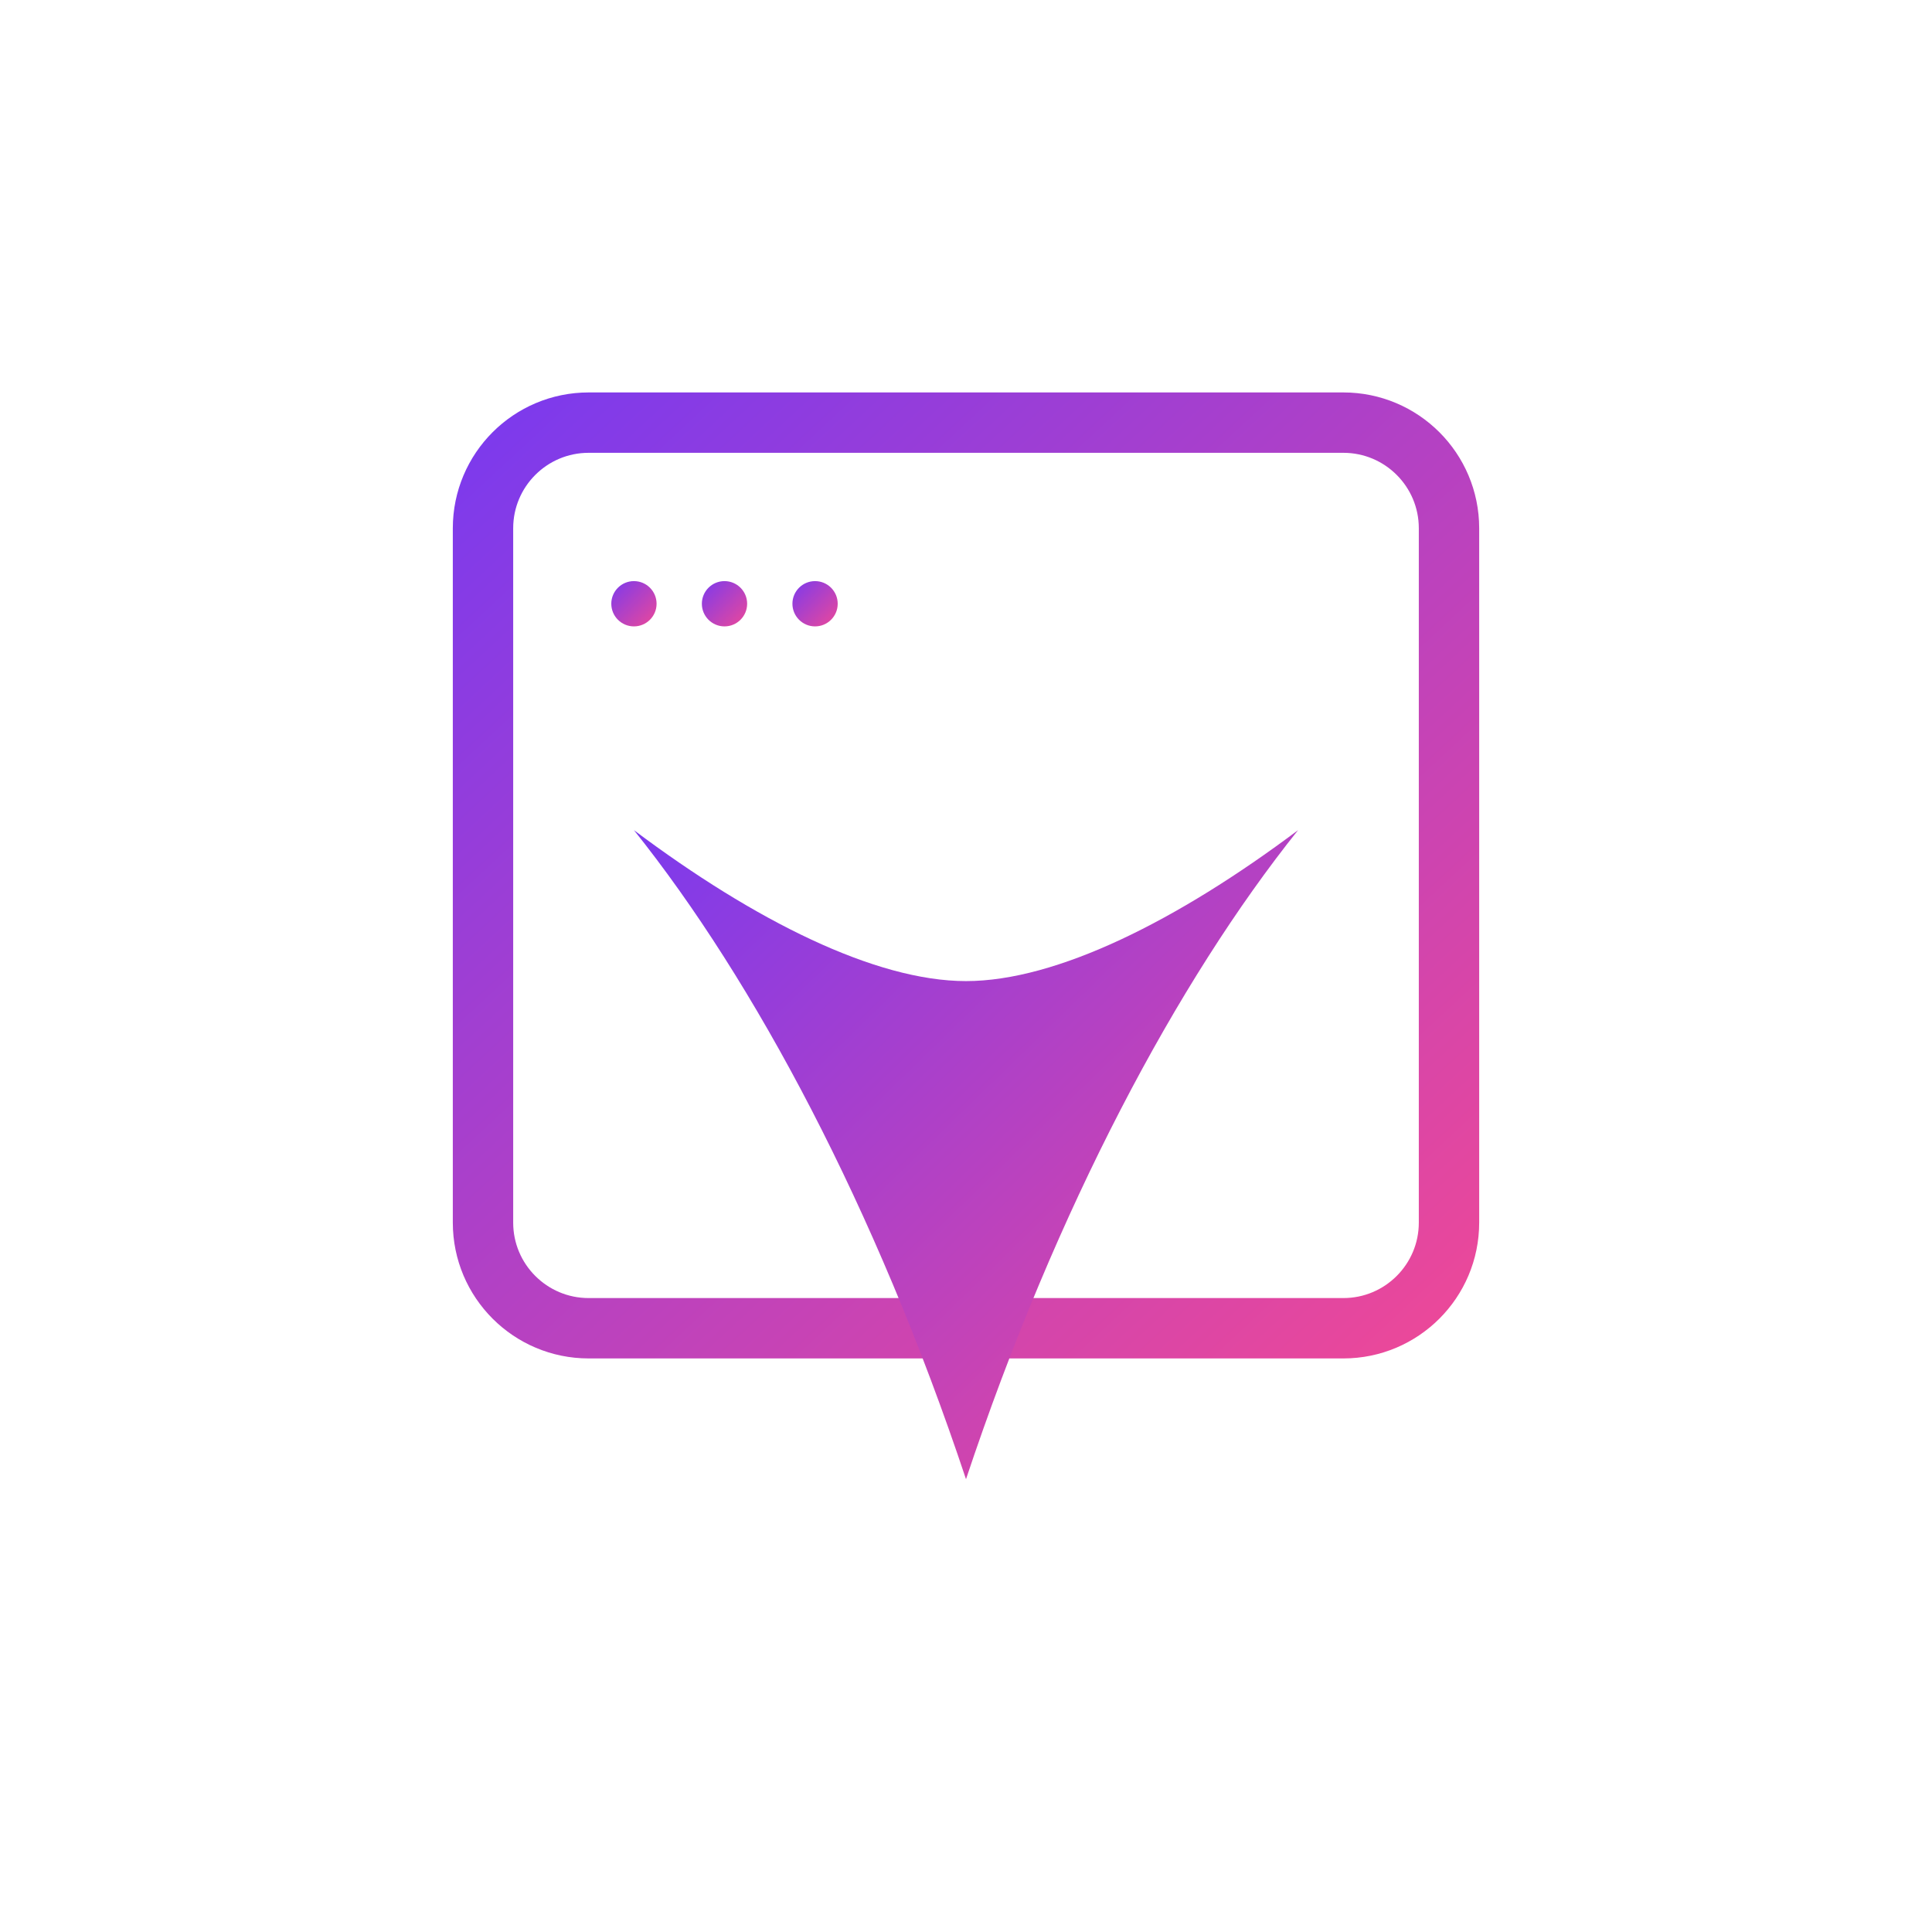
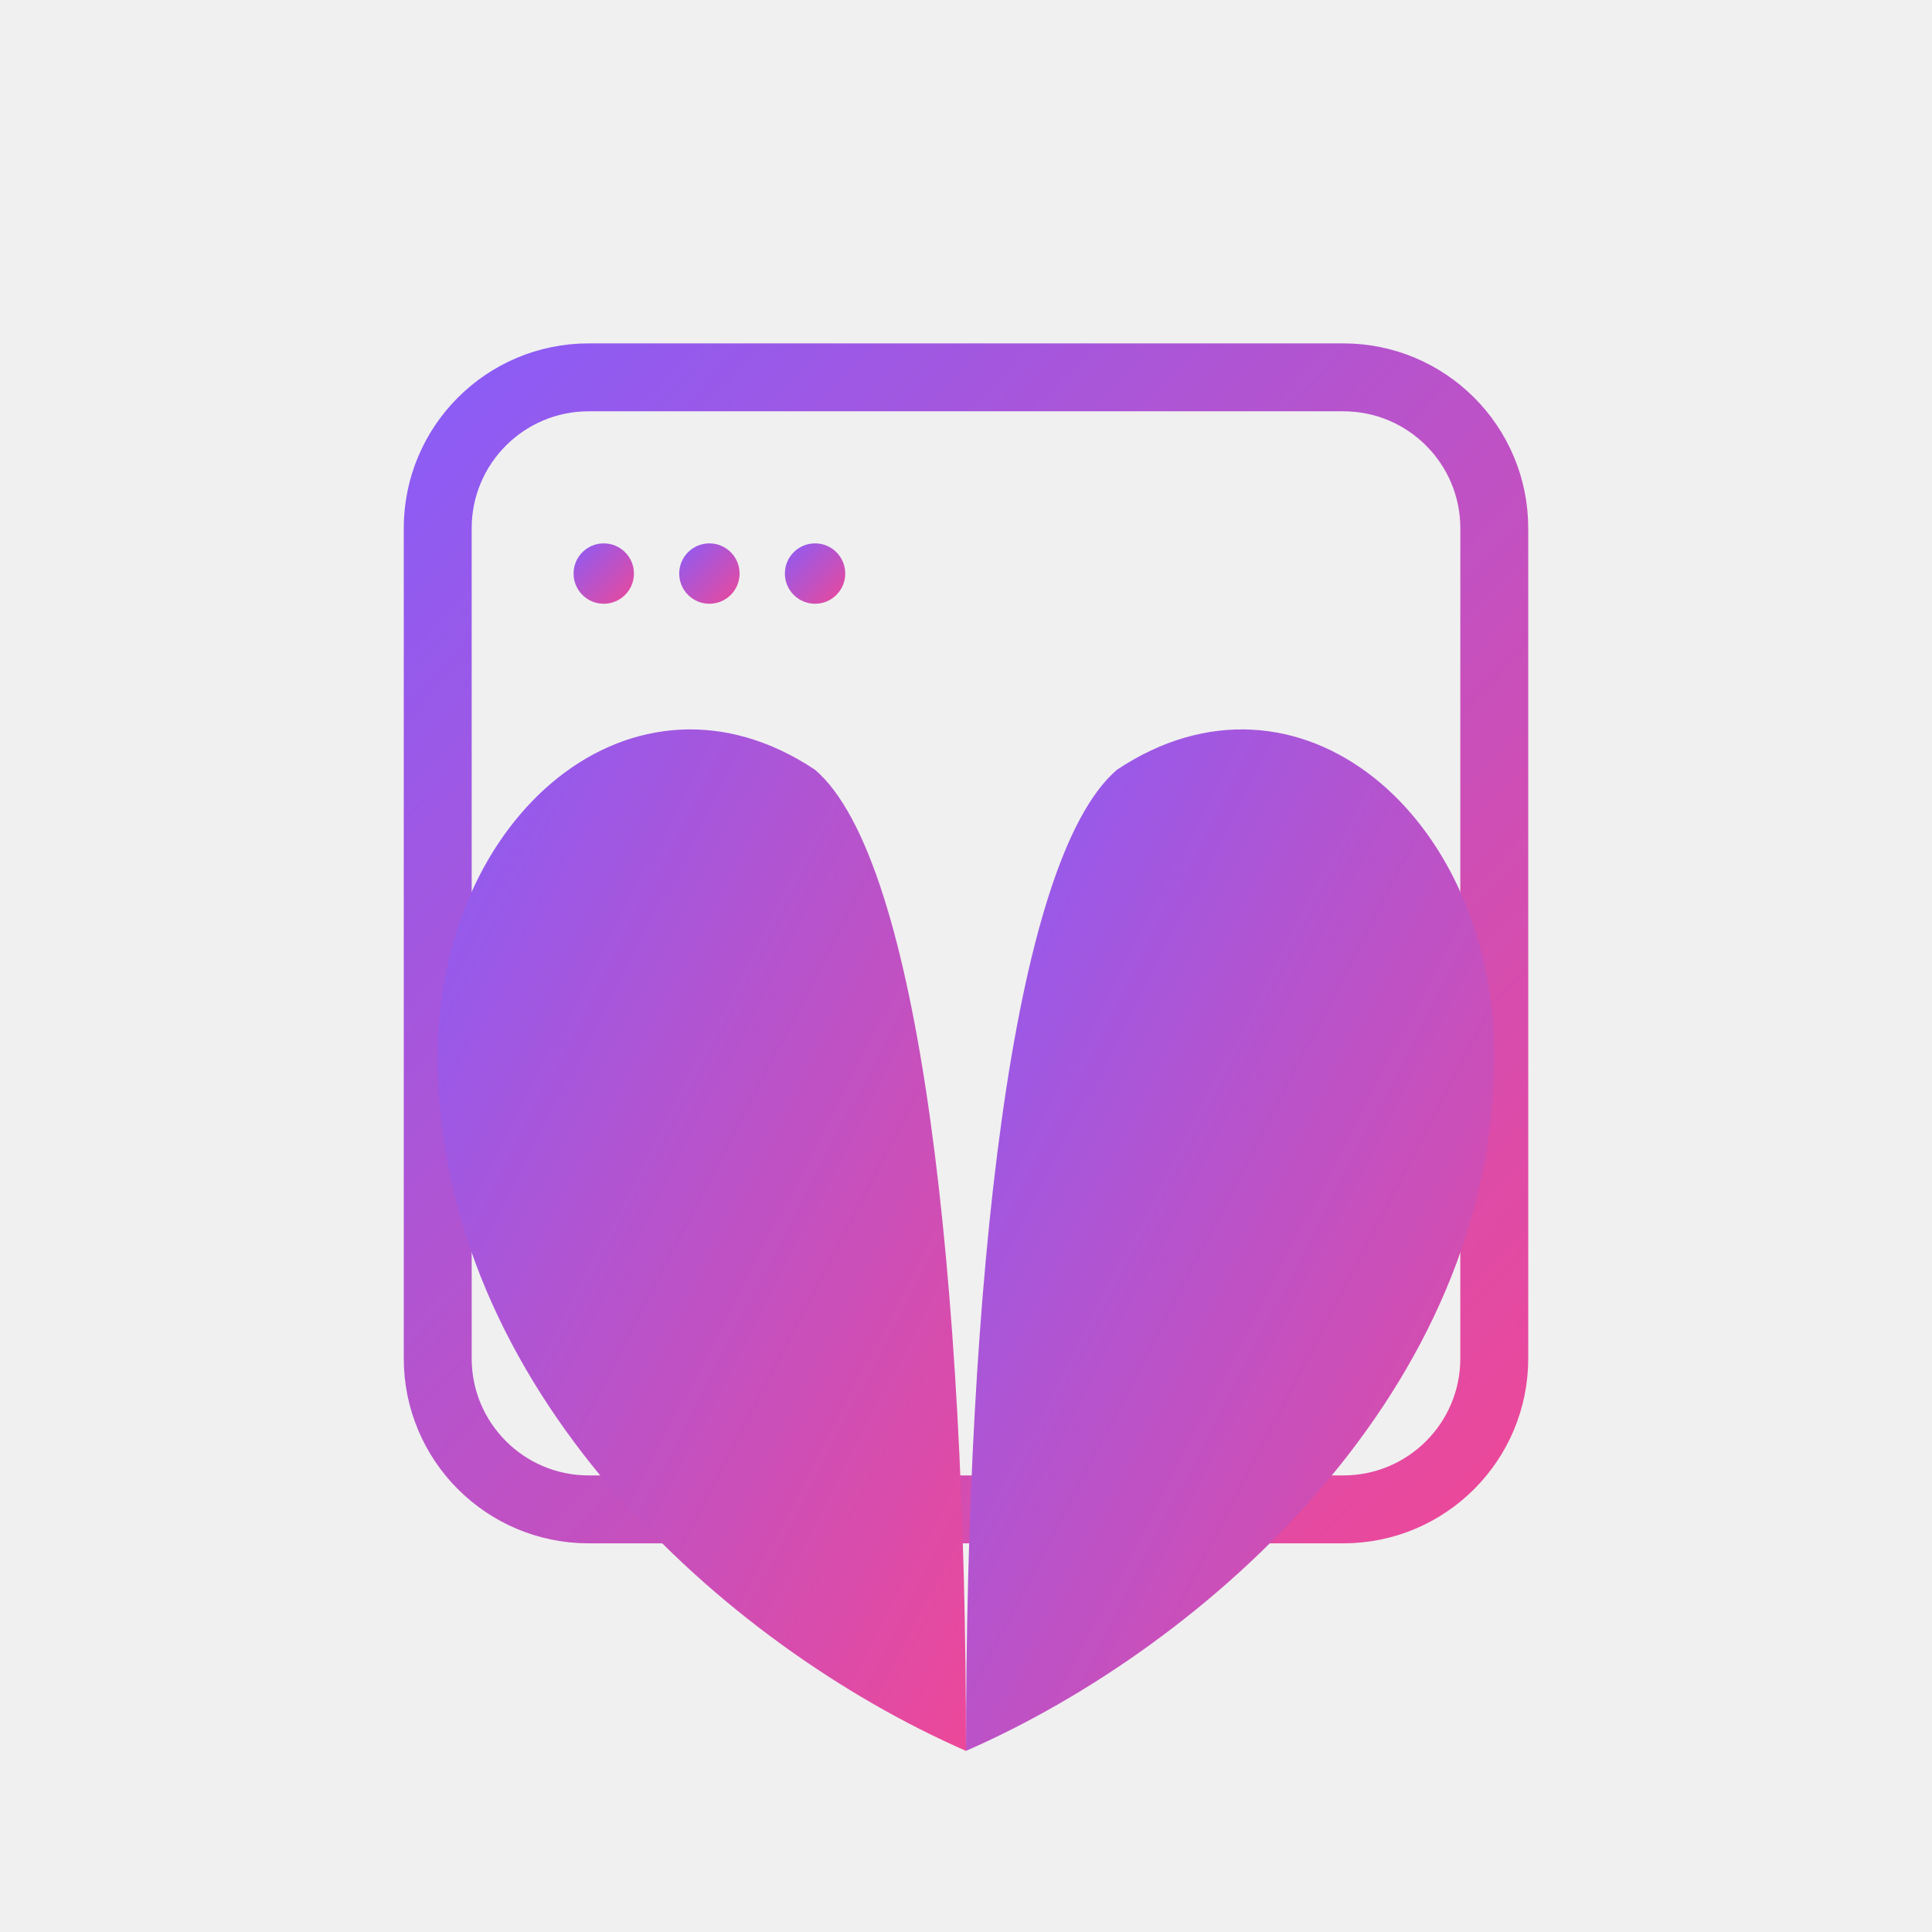
<svg xmlns="http://www.w3.org/2000/svg" viewBox="0 0 256 256" role="img" aria-label="Magnolia">
  <defs>
-     <linearGradient id="mg" x1="0" y1="0" x2="1" y2="1">
-       <stop offset="0%" stop-color="#7C3AED" />
+     <linearGradient id="mg" x1="0%" y1="0%" x2="100%" y2="100%">
+       <stop offset="0%" stop-color="#8B5CF6" />
      <stop offset="100%" stop-color="#EC4899" />
    </linearGradient>
  </defs>
-   <rect width="256" height="256" fill="#ffffff" />
-   <rect x="64" y="56" width="128" height="120" rx="14" fill="none" stroke="url(#mg)" stroke-width="8" />
-   <circle cx="84" cy="80" r="3" fill="url(#mg)" />
-   <circle cx="96" cy="80" r="3" fill="url(#mg)" />
-   <circle cx="108" cy="80" r="3" fill="url(#mg)" />
-   <path d="M84 110 C 100 130, 116 160, 128 196 C 140 160, 156 130, 172 110 C 156 122, 140 130, 128 130 C 116 130, 100 122, 84 110 Z" fill="url(#mg)" />
+   <rect x="58" y="50" width="140" height="150" rx="20" fill="none" stroke="url(#mg)" stroke-width="9" stroke-linejoin="round" />
+   <g fill="url(#mg)">
+     <circle cx="80" cy="76" r="4" />
+     <circle cx="94" cy="76" r="4" />
+     <circle cx="108" cy="76" r="4" />
+   </g>
+   <g fill="url(#mg)">
+     <path d="M 128 232              C 96 218, 58 184, 58 140              C 58 108, 84 86, 108 102              C 122 114, 128 170, 128 232 Z" />
+     <path d="M 128 232              C 160 218, 198 184, 198 140              C 198 108, 172 86, 148 102              C 134 114, 128 170, 128 232 Z" />
+   </g>
</svg>
